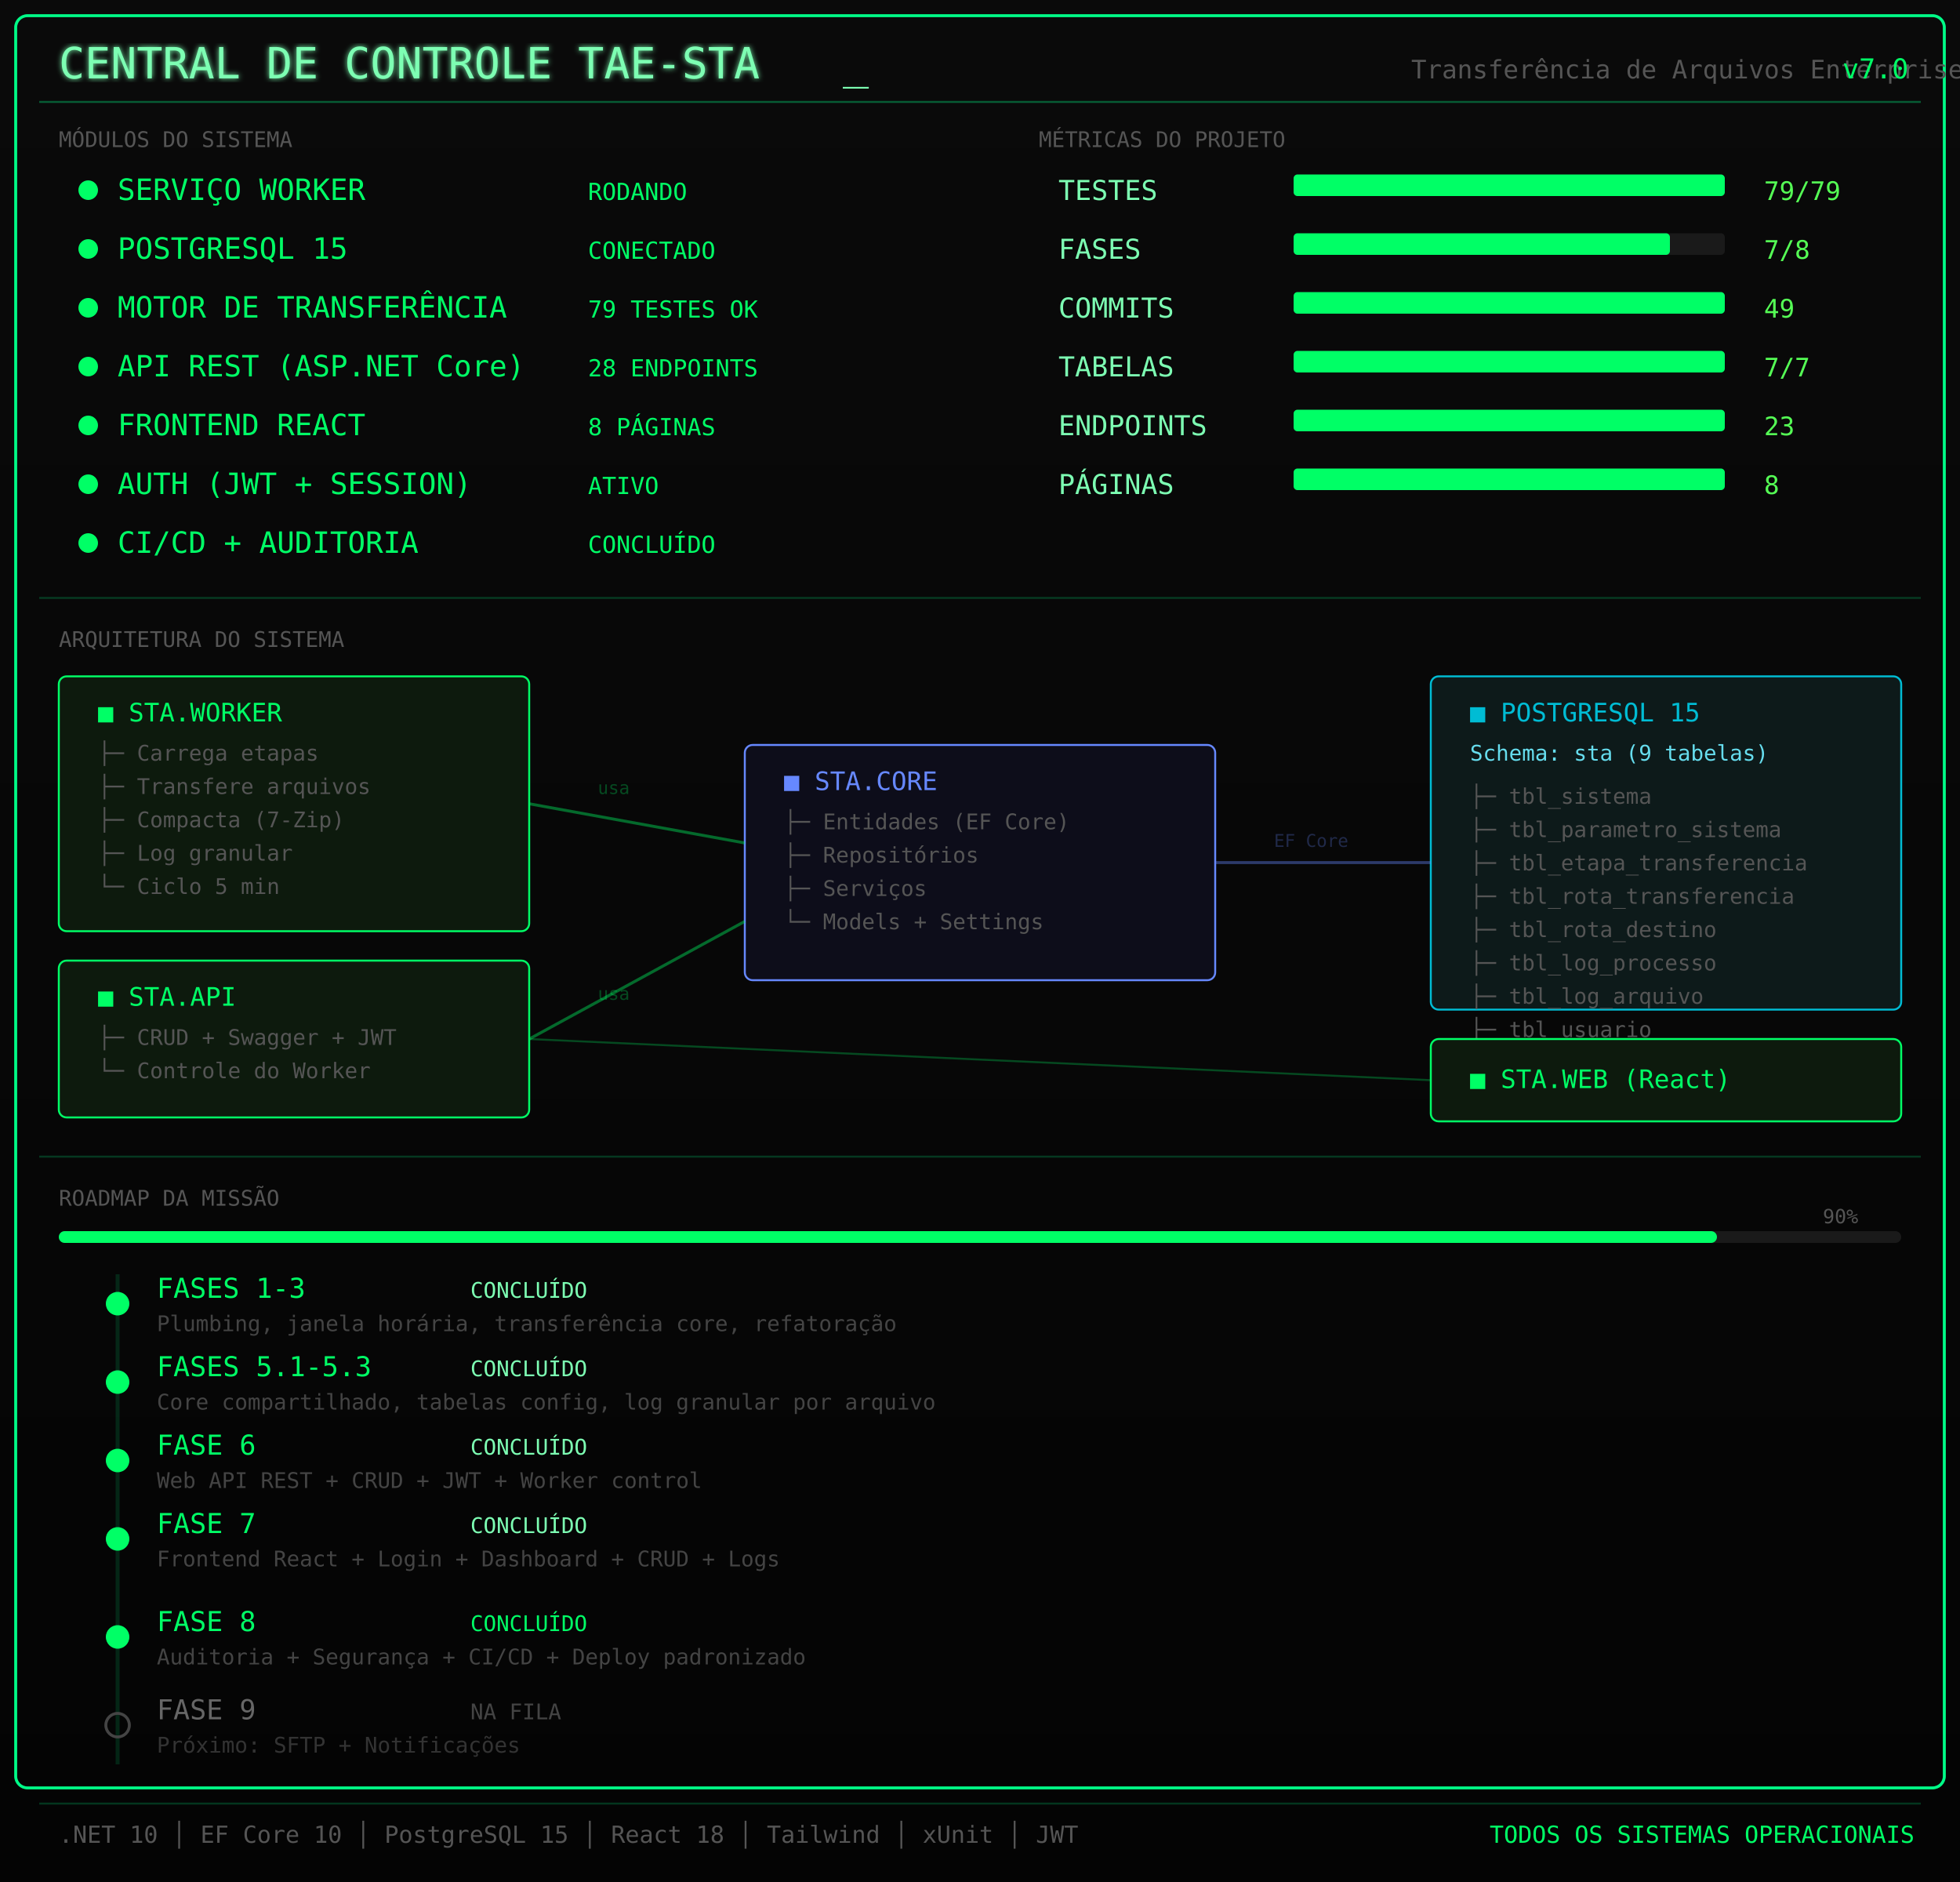
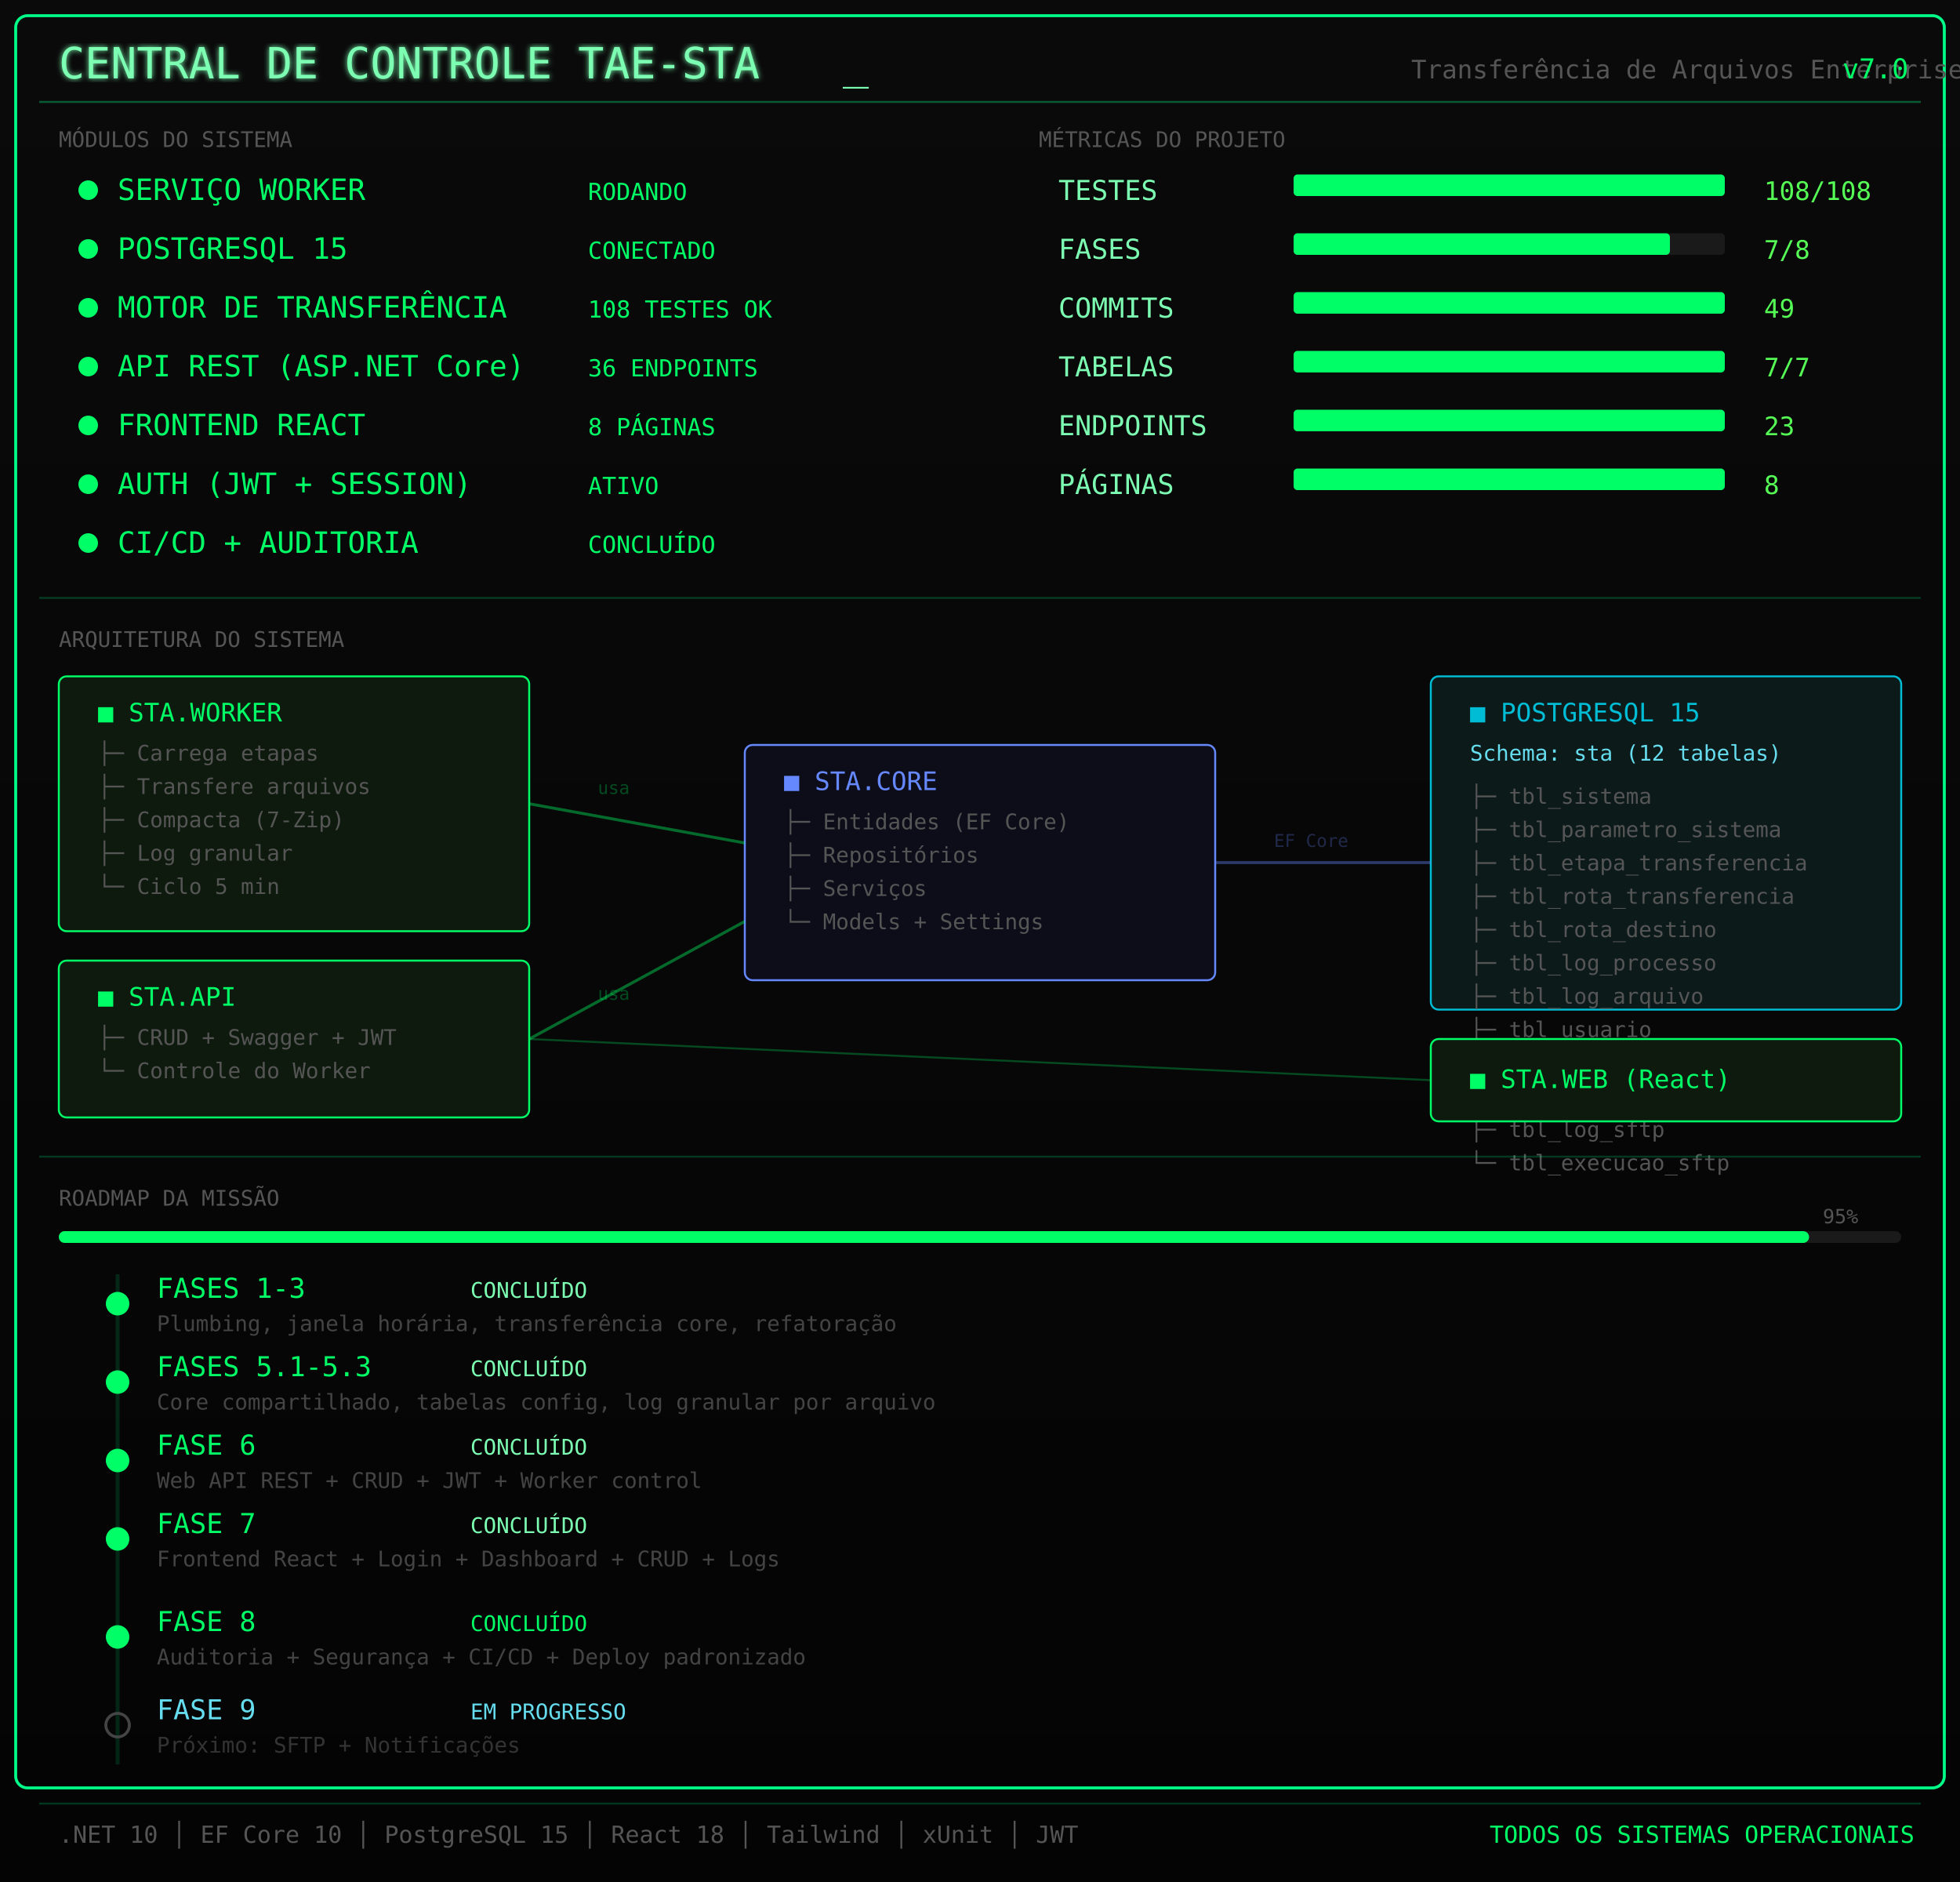
<svg xmlns="http://www.w3.org/2000/svg" width="1000" height="960" viewBox="0 0 1000 960">
  <style>
    @keyframes blink {
      0%, 100% { opacity: 1; }
      50% { opacity: 0; }
    }
    @keyframes pulse {
      0%, 100% { opacity: 1; }
      50% { opacity: 0.5; }
    }
    .cursor { animation: blink 1.2s step-end infinite; }
    .pulse-dot { animation: pulse 2s ease-in-out infinite; }
    .wip-bar { animation: pulse 2.5s ease-in-out infinite; }
  </style>
  <defs>
    <linearGradient id="bgMain" x1="0" y1="0" x2="0" y2="1">
      <stop offset="0%" stop-color="#0a0a0a" />
      <stop offset="100%" stop-color="#040404" />
    </linearGradient>
    <filter id="glowMain">
      <feGaussianBlur stdDeviation="1.5" result="blur" />
      <feMerge>
        <feMergeNode in="blur" />
        <feMergeNode in="SourceGraphic" />
      </feMerge>
    </filter>
  </defs>
  <rect width="100%" height="100%" fill="url(#bgMain)" />
  <rect x="8" y="8" width="984" height="904" rx="6" fill="none" stroke="#00ff88" stroke-width="1.5" />
  <text x="30" y="40" fill="#7dffb3" font-size="22" font-family="JetBrains Mono, Consolas, monospace" filter="url(#glowMain)">CENTRAL DE CONTROLE TAE-STA</text>
  <text x="430" y="40" fill="#7dffb3" font-size="22" font-family="JetBrains Mono, Consolas, monospace" class="cursor">_</text>
  <text x="720" y="40" fill="#555" font-size="13" font-family="JetBrains Mono, Consolas, monospace">Transferência de Arquivos Enterprise</text>
  <text x="940" y="40" fill="#00ff66" font-size="14" font-family="JetBrains Mono, Consolas, monospace">v7.0</text>
  <line x1="20" y1="52" x2="980" y2="52" stroke="#00ff8855" />
  <text x="30" y="75" fill="#555" font-size="11" font-family="JetBrains Mono, Consolas, monospace">MÓDULOS DO SISTEMA</text>
  <text x="530" y="75" fill="#555" font-size="11" font-family="JetBrains Mono, Consolas, monospace">MÉTRICAS DO PROJETO</text>
  <g font-family="JetBrains Mono, Consolas, monospace" font-size="15">
    <circle cx="45" cy="97" r="5" fill="#00ff66" class="pulse-dot" />
    <text x="60" y="102" fill="#00ff66">SERVIÇO WORKER</text>
    <text x="300" y="102" fill="#00ff66" font-size="12">RODANDO</text>
    <circle cx="45" cy="127" r="5" fill="#00ff66" />
    <text x="60" y="132" fill="#00ff66">POSTGRESQL 15</text>
    <text x="300" y="132" fill="#00ff66" font-size="12">CONECTADO</text>
    <circle cx="45" cy="157" r="5" fill="#00ff66" />
    <text x="60" y="162" fill="#00ff66">MOTOR DE TRANSFERÊNCIA</text>
-     <text x="300" y="162" fill="#00ff66" font-size="12">79 TESTES OK</text>
+     <text x="300" y="162" fill="#00ff66" font-size="12">108 TESTES OK</text>
    <circle cx="45" cy="187" r="5" fill="#00ff66" />
    <text x="60" y="192" fill="#00ff66">API REST (ASP.NET Core)</text>
-     <text x="300" y="192" fill="#00ff66" font-size="12">28 ENDPOINTS</text>
+     <text x="300" y="192" fill="#00ff66" font-size="12">36 ENDPOINTS</text>
    <circle cx="45" cy="217" r="5" fill="#00ff66" />
    <text x="60" y="222" fill="#00ff66">FRONTEND REACT</text>
    <text x="300" y="222" fill="#00ff66" font-size="12">8 PÁGINAS</text>
    <circle cx="45" cy="247" r="5" fill="#00ff66" />
    <text x="60" y="252" fill="#00ff66">AUTH (JWT + SESSION)</text>
    <text x="300" y="252" fill="#00ff66" font-size="12">ATIVO</text>
    <circle cx="45" cy="277" r="5" fill="#00ff66" />
    <text x="60" y="282" fill="#00ff66">CI/CD + AUDITORIA</text>
    <text x="300" y="282" fill="#00ff66" font-size="12">CONCLUÍDO</text>
  </g>
  <g font-family="JetBrains Mono, Consolas, monospace" font-size="14">
    <text x="540" y="102" fill="#7dffb3">TESTES</text>
    <rect x="660" y="89" width="220" height="11" rx="2" fill="#1a1a1a" />
    <rect x="660" y="89" width="220" height="11" rx="2" fill="#00ff66" />
-     <text x="900" y="102" fill="#55ff55" font-size="13">79/79</text>
+     <text x="900" y="102" fill="#55ff55" font-size="13">108/108</text>
    <text x="540" y="132" fill="#7dffb3">FASES</text>
    <rect x="660" y="119" width="220" height="11" rx="2" fill="#1a1a1a" />
    <rect x="660" y="119" width="192" height="11" rx="2" fill="#00ff66" />
    <text x="900" y="132" fill="#55ff55" font-size="13">7/8</text>
    <text x="540" y="162" fill="#7dffb3">COMMITS</text>
    <rect x="660" y="149" width="220" height="11" rx="2" fill="#1a1a1a" />
    <rect x="660" y="149" width="220" height="11" rx="2" fill="#00ff66" />
    <text x="900" y="162" fill="#55ff55" font-size="13">49</text>
    <text x="540" y="192" fill="#7dffb3">TABELAS</text>
    <rect x="660" y="179" width="220" height="11" rx="2" fill="#1a1a1a" />
    <rect x="660" y="179" width="220" height="11" rx="2" fill="#00ff66" />
    <text x="900" y="192" fill="#55ff55" font-size="13">7/7</text>
    <text x="540" y="222" fill="#7dffb3">ENDPOINTS</text>
    <rect x="660" y="209" width="220" height="11" rx="2" fill="#1a1a1a" />
    <rect x="660" y="209" width="220" height="11" rx="2" fill="#00ff66" />
    <text x="900" y="222" fill="#55ff55" font-size="13">23</text>
    <text x="540" y="252" fill="#7dffb3">PÁGINAS</text>
    <rect x="660" y="239" width="220" height="11" rx="2" fill="#1a1a1a" />
    <rect x="660" y="239" width="220" height="11" rx="2" fill="#00ff66" />
    <text x="900" y="252" fill="#55ff55" font-size="13">8</text>
  </g>
  <line x1="20" y1="305" x2="980" y2="305" stroke="#00ff8833" />
  <text x="30" y="330" fill="#555" font-size="11" font-family="JetBrains Mono, Consolas, monospace">ARQUITETURA DO SISTEMA</text>
  <rect x="30" y="345" width="240" height="130" rx="4" fill="#0d1a0d" stroke="#00ff66" stroke-width="1" />
  <text x="50" y="368" fill="#00ff66" font-size="13" font-family="JetBrains Mono, Consolas, monospace">■ STA.WORKER</text>
  <text x="50" y="388" fill="#555" font-size="11" font-family="JetBrains Mono, Consolas, monospace">├─ Carrega etapas</text>
  <text x="50" y="405" fill="#555" font-size="11" font-family="JetBrains Mono, Consolas, monospace">├─ Transfere arquivos</text>
  <text x="50" y="422" fill="#555" font-size="11" font-family="JetBrains Mono, Consolas, monospace">├─ Compacta (7-Zip)</text>
  <text x="50" y="439" fill="#555" font-size="11" font-family="JetBrains Mono, Consolas, monospace">├─ Log granular</text>
  <text x="50" y="456" fill="#555" font-size="11" font-family="JetBrains Mono, Consolas, monospace">└─ Ciclo 5 min</text>
  <rect x="30" y="490" width="240" height="80" rx="4" fill="#0d1a0d" stroke="#00ff66" stroke-width="1" />
  <text x="50" y="513" fill="#00ff66" font-size="13" font-family="JetBrains Mono, Consolas, monospace">■ STA.API</text>
  <text x="50" y="533" fill="#555" font-size="11" font-family="JetBrains Mono, Consolas, monospace">├─ CRUD + Swagger + JWT</text>
  <text x="50" y="550" fill="#555" font-size="11" font-family="JetBrains Mono, Consolas, monospace">└─ Controle do Worker</text>
  <rect x="380" y="380" width="240" height="120" rx="4" fill="#0d0d1a" stroke="#6688ff" stroke-width="1" />
  <text x="400" y="403" fill="#6688ff" font-size="13" font-family="JetBrains Mono, Consolas, monospace">■ STA.CORE</text>
  <text x="400" y="423" fill="#555" font-size="11" font-family="JetBrains Mono, Consolas, monospace">├─ Entidades (EF Core)</text>
  <text x="400" y="440" fill="#555" font-size="11" font-family="JetBrains Mono, Consolas, monospace">├─ Repositórios</text>
  <text x="400" y="457" fill="#555" font-size="11" font-family="JetBrains Mono, Consolas, monospace">├─ Serviços</text>
  <text x="400" y="474" fill="#555" font-size="11" font-family="JetBrains Mono, Consolas, monospace">└─ Models + Settings</text>
  <rect x="730" y="345" width="240" height="170" rx="4" fill="#0d1a1a" stroke="#00bcd4" stroke-width="1" />
  <text x="750" y="368" fill="#00bcd4" font-size="13" font-family="JetBrains Mono, Consolas, monospace">■ POSTGRESQL 15</text>
-   <text x="750" y="388" fill="#66ddee" font-size="11" font-family="JetBrains Mono, Consolas, monospace">Schema: sta (9 tabelas)</text>
+   <text x="750" y="388" fill="#66ddee" font-size="11" font-family="JetBrains Mono, Consolas, monospace">Schema: sta (12 tabelas)</text>
  <text x="750" y="410" fill="#555" font-size="11" font-family="JetBrains Mono, Consolas, monospace">├─ tbl_sistema</text>
  <text x="750" y="427" fill="#555" font-size="11" font-family="JetBrains Mono, Consolas, monospace">├─ tbl_parametro_sistema</text>
  <text x="750" y="444" fill="#555" font-size="11" font-family="JetBrains Mono, Consolas, monospace">├─ tbl_etapa_transferencia</text>
  <text x="750" y="461" fill="#555" font-size="11" font-family="JetBrains Mono, Consolas, monospace">├─ tbl_rota_transferencia</text>
  <text x="750" y="478" fill="#555" font-size="11" font-family="JetBrains Mono, Consolas, monospace">├─ tbl_rota_destino</text>
  <text x="750" y="495" fill="#555" font-size="11" font-family="JetBrains Mono, Consolas, monospace">├─ tbl_log_processo</text>
  <text x="750" y="512" fill="#555" font-size="11" font-family="JetBrains Mono, Consolas, monospace">├─ tbl_log_arquivo</text>
  <text x="750" y="529" fill="#555" font-size="11" font-family="JetBrains Mono, Consolas, monospace">├─ tbl_usuario</text>
-   <text x="750" y="546" fill="#555" font-size="11" font-family="JetBrains Mono, Consolas, monospace">└─ tbl_auditoria</text>
+   <text x="750" y="546" fill="#555" font-size="11" font-family="JetBrains Mono, Consolas, monospace">├─ tbl_auditoria</text>
+   <text x="750" y="563" fill="#555" font-size="11" font-family="JetBrains Mono, Consolas, monospace">├─ tbl_conexao_sftp</text>
+   <text x="750" y="580" fill="#555" font-size="11" font-family="JetBrains Mono, Consolas, monospace">├─ tbl_log_sftp</text>
+   <text x="750" y="597" fill="#555" font-size="11" font-family="JetBrains Mono, Consolas, monospace">└─ tbl_execucao_sftp</text>
  <rect x="730" y="530" width="240" height="42" rx="4" fill="#0d1a0d" stroke="#00ff66" stroke-width="1" />
  <text x="750" y="555" fill="#00ff66" font-size="13" font-family="JetBrains Mono, Consolas, monospace">■ STA.WEB (React)</text>
  <line x1="270" y1="410" x2="380" y2="430" stroke="#00ff6666" stroke-width="1.5" />
  <line x1="270" y1="530" x2="380" y2="470" stroke="#00ff6666" stroke-width="1.5" />
  <line x1="620" y1="440" x2="730" y2="440" stroke="#6688ff66" stroke-width="1.5" />
  <line x1="730" y1="551" x2="270" y2="530" stroke="#00ff6644" stroke-width="1" />
  <text x="305" y="405" fill="#00ff6644" font-size="9" font-family="JetBrains Mono, Consolas, monospace">usa</text>
  <text x="305" y="510" fill="#00ff6644" font-size="9" font-family="JetBrains Mono, Consolas, monospace">usa</text>
  <text x="650" y="432" fill="#6688ff44" font-size="9" font-family="JetBrains Mono, Consolas, monospace">EF Core</text>
  <line x1="20" y1="590" x2="980" y2="590" stroke="#00ff8833" />
  <text x="30" y="615" fill="#555" font-size="11" font-family="JetBrains Mono, Consolas, monospace">ROADMAP DA MISSÃO</text>
  <rect x="30" y="628" width="940" height="6" rx="3" fill="#1a1a1a" />
-   <rect x="30" y="628" width="846" height="6" rx="3" fill="#00ff66" />
-   <text x="930" y="624" fill="#555" font-size="10" font-family="JetBrains Mono, Consolas, monospace">90%</text>
+   <rect x="30" y="628" width="893" height="6" rx="3" fill="#00ff66" />
+   <text x="930" y="624" fill="#555" font-size="10" font-family="JetBrains Mono, Consolas, monospace">95%</text>
  <line x1="60" y1="650" x2="60" y2="900" stroke="#00ff8822" stroke-width="2" />
  <g font-family="JetBrains Mono, Consolas, monospace">
    <circle cx="60" cy="665" r="6" fill="#00ff66" />
    <text x="80" y="662" fill="#00ff66" font-size="14">FASES 1-3</text>
    <text x="240" y="662" fill="#7dffb3" font-size="11">CONCLUÍDO</text>
    <text x="80" y="679" fill="#444" font-size="11">Plumbing, janela horária, transferência core, refatoração</text>
    <circle cx="60" cy="705" r="6" fill="#00ff66" />
    <text x="80" y="702" fill="#00ff66" font-size="14">FASES 5.1-5.3</text>
    <text x="240" y="702" fill="#7dffb3" font-size="11">CONCLUÍDO</text>
    <text x="80" y="719" fill="#444" font-size="11">Core compartilhado, tabelas config, log granular por arquivo</text>
    <circle cx="60" cy="745" r="6" fill="#00ff66" />
    <text x="80" y="742" fill="#00ff66" font-size="14">FASE 6</text>
    <text x="240" y="742" fill="#7dffb3" font-size="11">CONCLUÍDO</text>
    <text x="80" y="759" fill="#444" font-size="11">Web API REST + CRUD + JWT + Worker control</text>
    <circle cx="60" cy="785" r="6" fill="#00ff66" />
    <text x="80" y="782" fill="#00ff66" font-size="14">FASE 7</text>
    <text x="240" y="782" fill="#7dffb3" font-size="11">CONCLUÍDO</text>
    <text x="80" y="799" fill="#444" font-size="11">Frontend React + Login + Dashboard + CRUD + Logs</text>
    <circle cx="60" cy="835" r="6" fill="#00ff66" />
    <text x="80" y="832" fill="#00ff66" font-size="14">FASE 8</text>
    <text x="240" y="832" fill="#00ff66" font-size="11">CONCLUÍDO</text>
    <text x="80" y="849" fill="#444" font-size="11">Auditoria + Segurança + CI/CD + Deploy padronizado</text>
    <circle cx="60" cy="880" r="6" fill="none" stroke="#444" stroke-width="1.5" />
-     <text x="80" y="877" fill="#666" font-size="14">FASE 9</text>
-     <text x="240" y="877" fill="#444" font-size="11">NA FILA</text>
+     <text x="80" y="877" fill="#66ddee" font-size="14">FASE 9</text>
+     <text x="240" y="877" fill="#66ddee" font-size="11">EM PROGRESSO</text>
    <text x="80" y="894" fill="#333" font-size="11">Próximo: SFTP + Notificações</text>
  </g>
  <line x1="20" y1="920" x2="980" y2="920" stroke="#00ff8833" />
  <g fill="#555" font-size="12" font-family="JetBrains Mono, Consolas, monospace">
    <text x="30" y="940">.NET 10 │ EF Core 10 │ PostgreSQL 15 │ React 18 │ Tailwind │ xUnit │ JWT</text>
    <text x="760" y="940" fill="#00ff66">TODOS OS SISTEMAS OPERACIONAIS</text>
  </g>
</svg>
